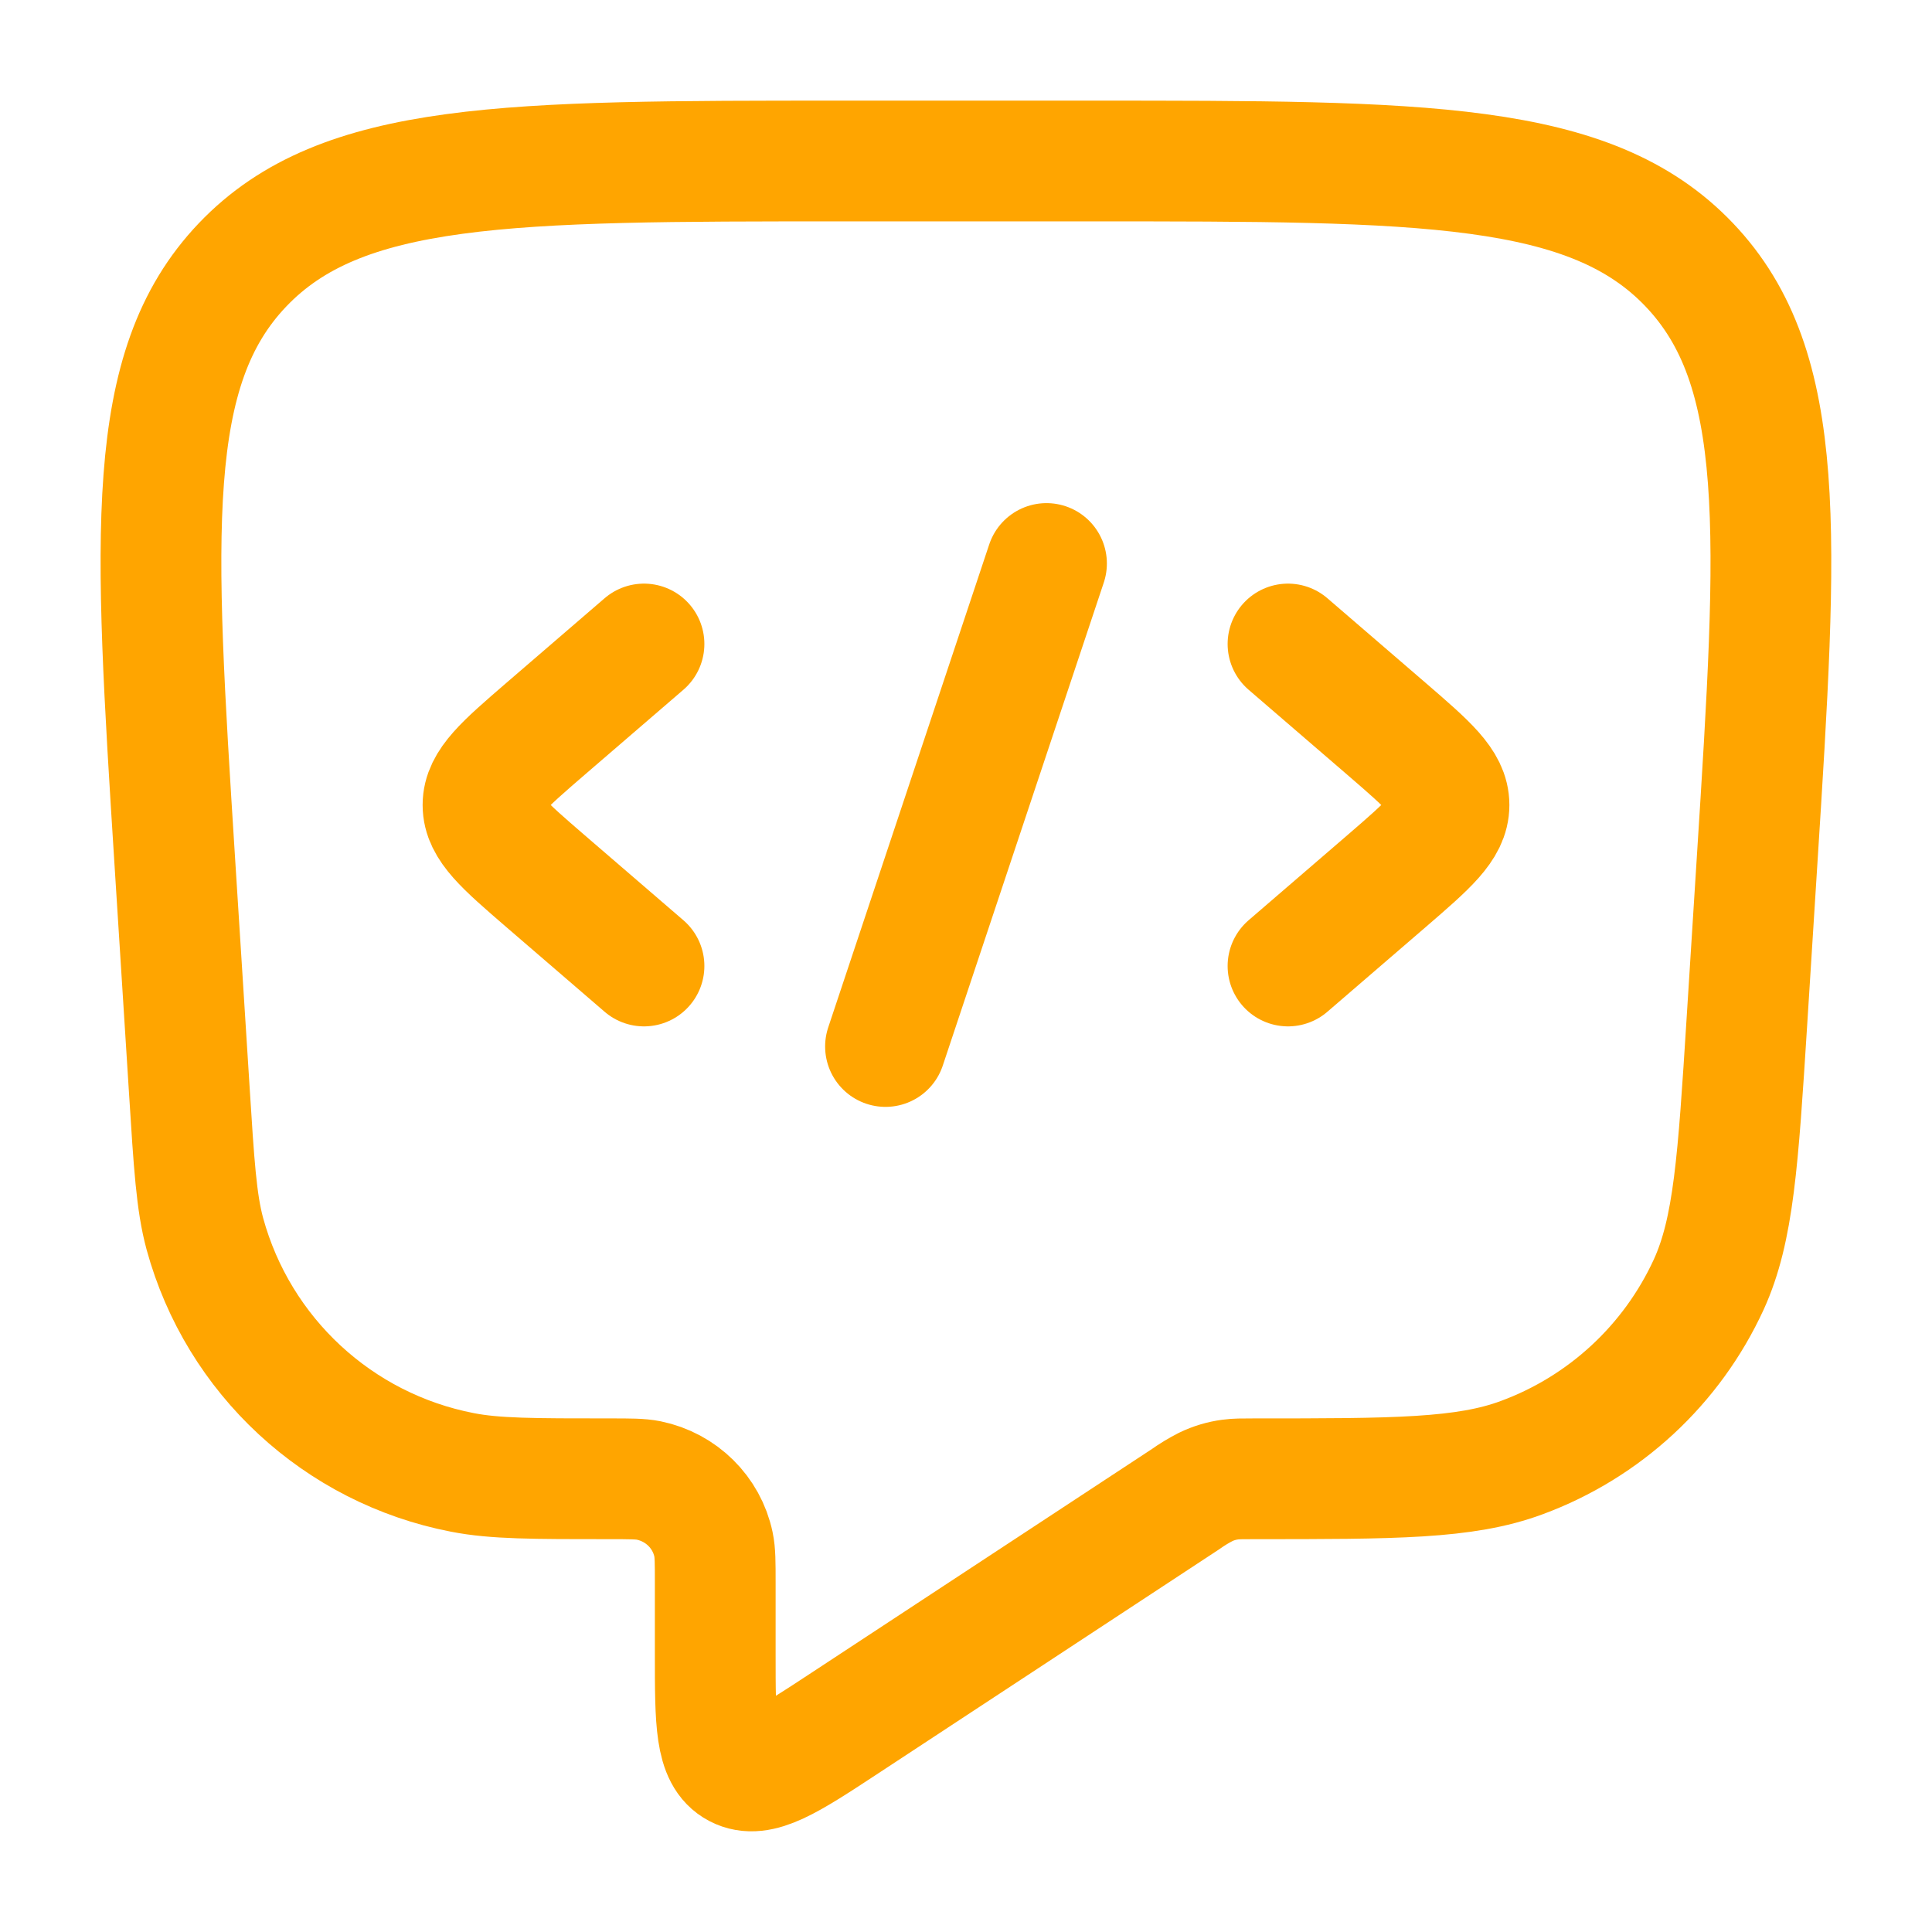
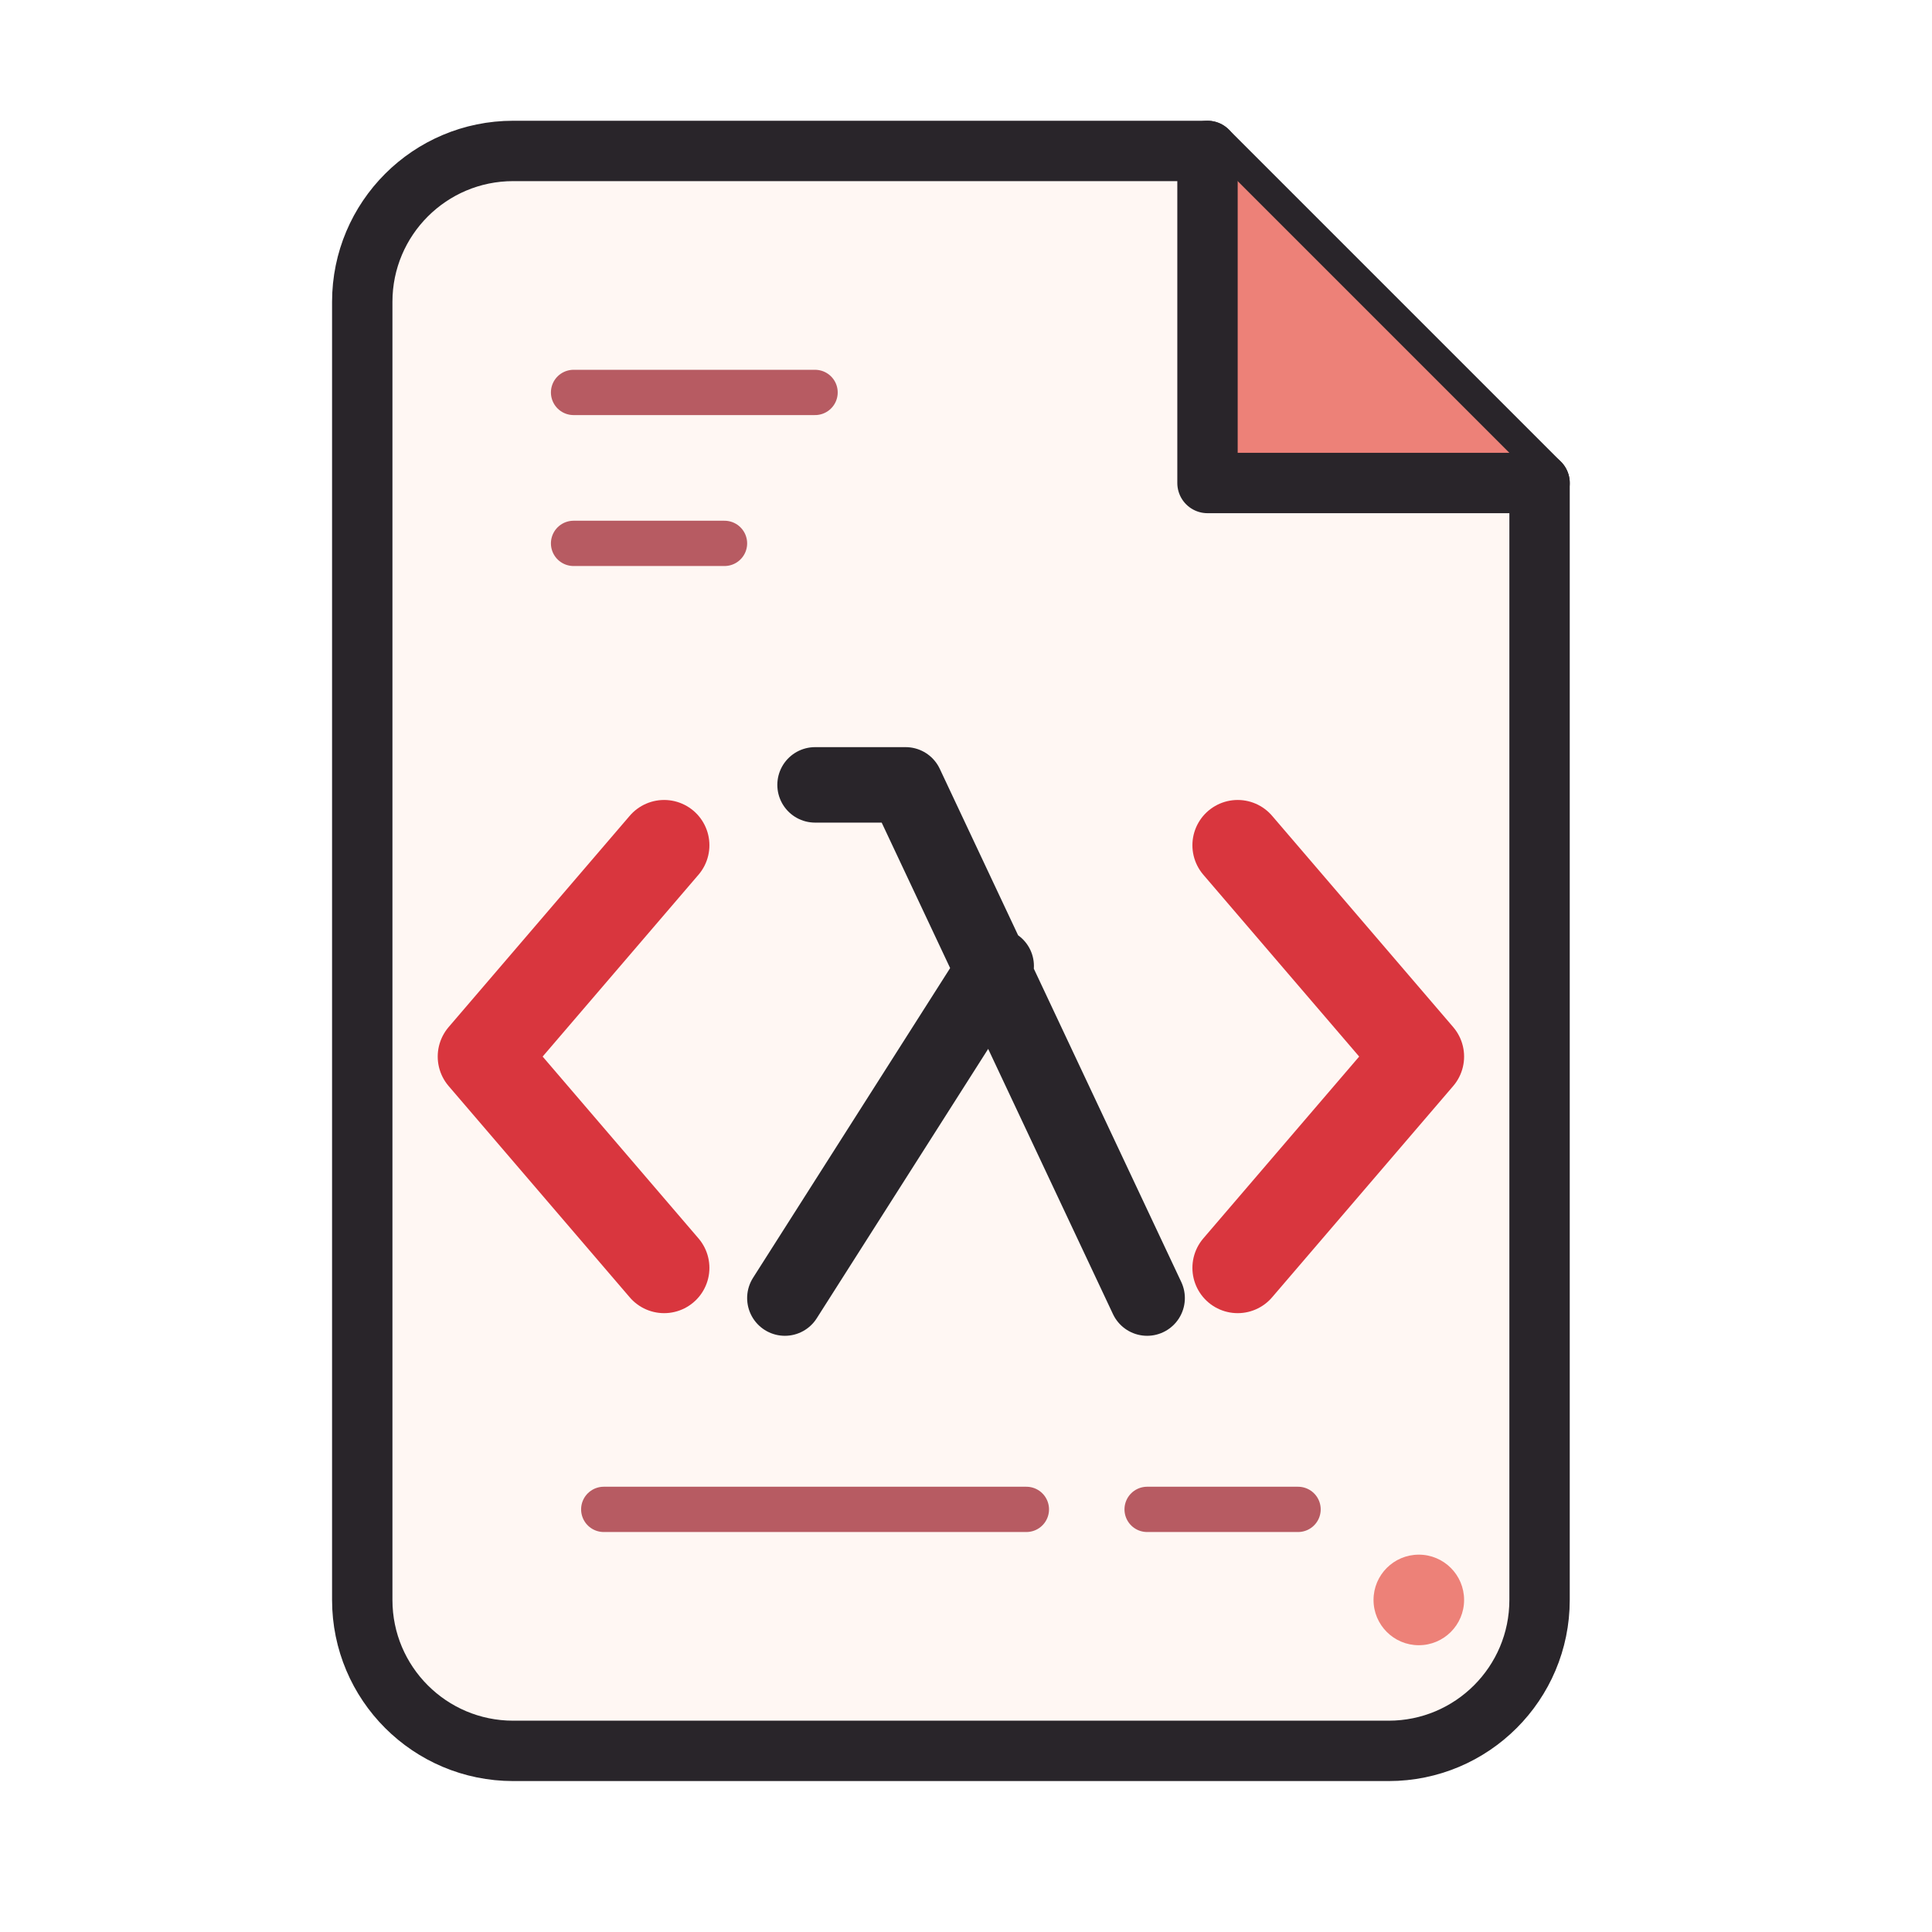
- <svg xmlns="http://www.w3.org/2000/svg" width="48" height="48" viewBox="0 0 24 24">
-   <g fill="none" stroke="orange" stroke-linejoin="round" stroke-width="1.5">
-     <path d="M13.54 2h-3.08C6.314 2 4.243 2 3.013 3.29s-1.1 3.329-.842 7.406l.18 2.835c.059.937.088 1.405.194 1.796a4.13 4.13 0 0 0 3.2 2.964c.403.079.879.079 1.831.079c.252 0 .378 0 .482.021c.405.083.721.395.805.794c.022.103.022.227.022.475v.89c0 .842 0 1.263.274 1.407s.63-.088 1.34-.555l4.227-2.778a2 2 0 0 1 .252-.153a1 1 0 0 1 .304-.091c.072-.01.147-.01.295-.01c1.746 0 2.62 0 3.327-.263a4.13 4.13 0 0 0 2.323-2.151c.31-.68.364-1.538.473-3.256l.127-2.005c.259-4.076.388-6.114-.842-7.405C19.756 2 17.685 2 13.541 2Z" />
-     <path stroke-linecap="round" d="m16 8l1.227 1.057c.515.445.773.667.773.943s-.258.498-.773.943L16 12M8 8L6.773 9.057C6.258 9.502 6 9.724 6 10s.258.498.773.943L8 12m5-5l-2 6" />
+ <svg xmlns="http://www.w3.org/2000/svg" width="48" height="48" viewBox="0 0 64 64">
+   <g fill="none" stroke="#29252a" stroke-width="2" stroke-linecap="round" stroke-linejoin="round">
+     <path d="M17 5h23l11 11v37a5 5 0 0 1-5 5H17a5 5 0 0 1-5-5V10a5 5 0 0 1 5-5Z" fill="#fff7f3" />
+     <path d="M40 5v11h11" fill="#ed8178" />
+     <path d="M19 13h8m-8 5h5" stroke="#b75b62" stroke-width="1.5" />
+     <path d="M22 28l-6 7 6 7m19-14 6 7-6 7" stroke="#d9363e" stroke-width="3" />
+     <path d="M27 26h3l8 17m-5-11-7 11" stroke="#29252a" stroke-width="2.5" />
+     <path d="M20 50h14m4 0h5" stroke="#b75b62" stroke-width="1.5" />
+     <circle cx="47" cy="53" r="1.5" fill="#ed8178" stroke="none" />
  </g>
</svg>
